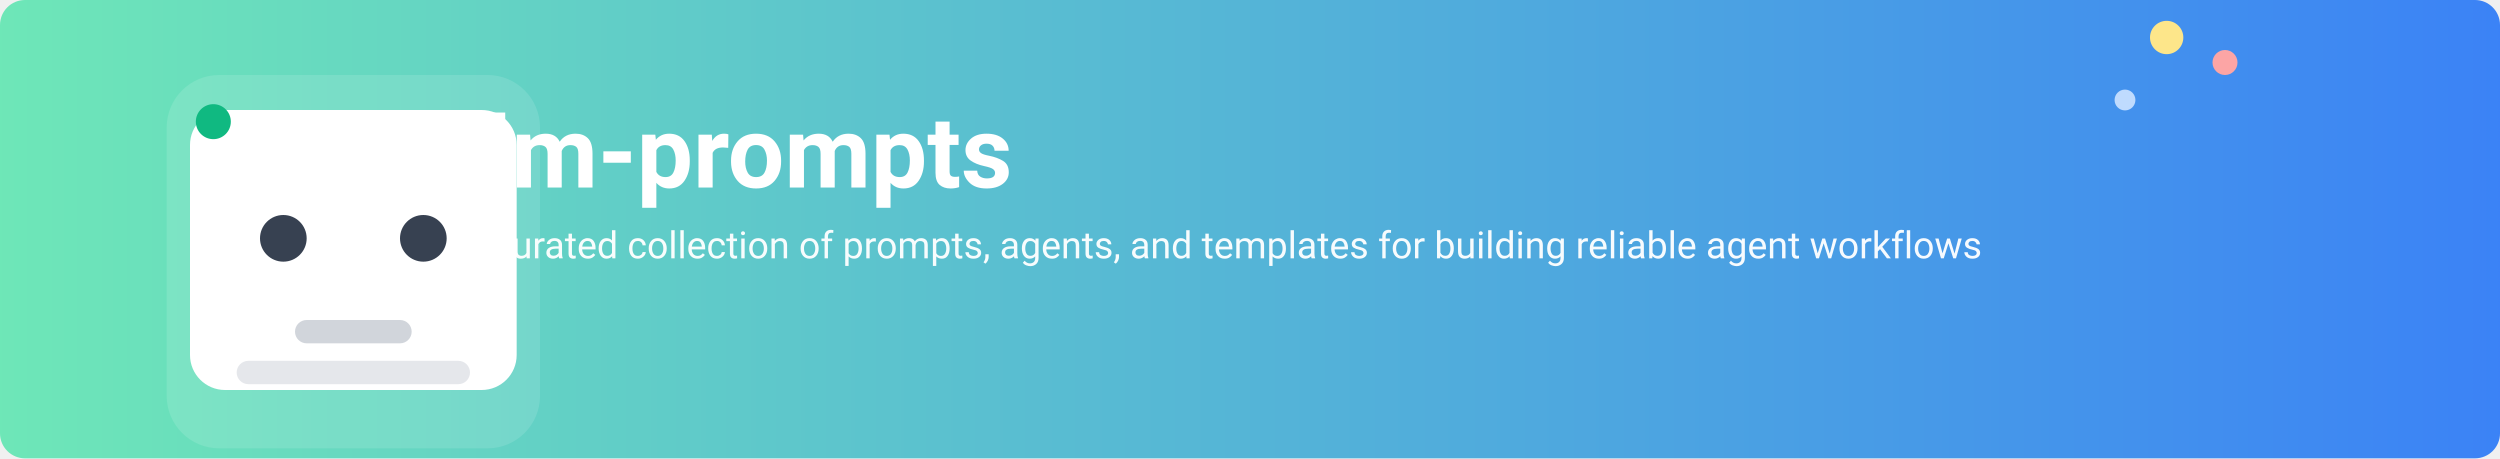
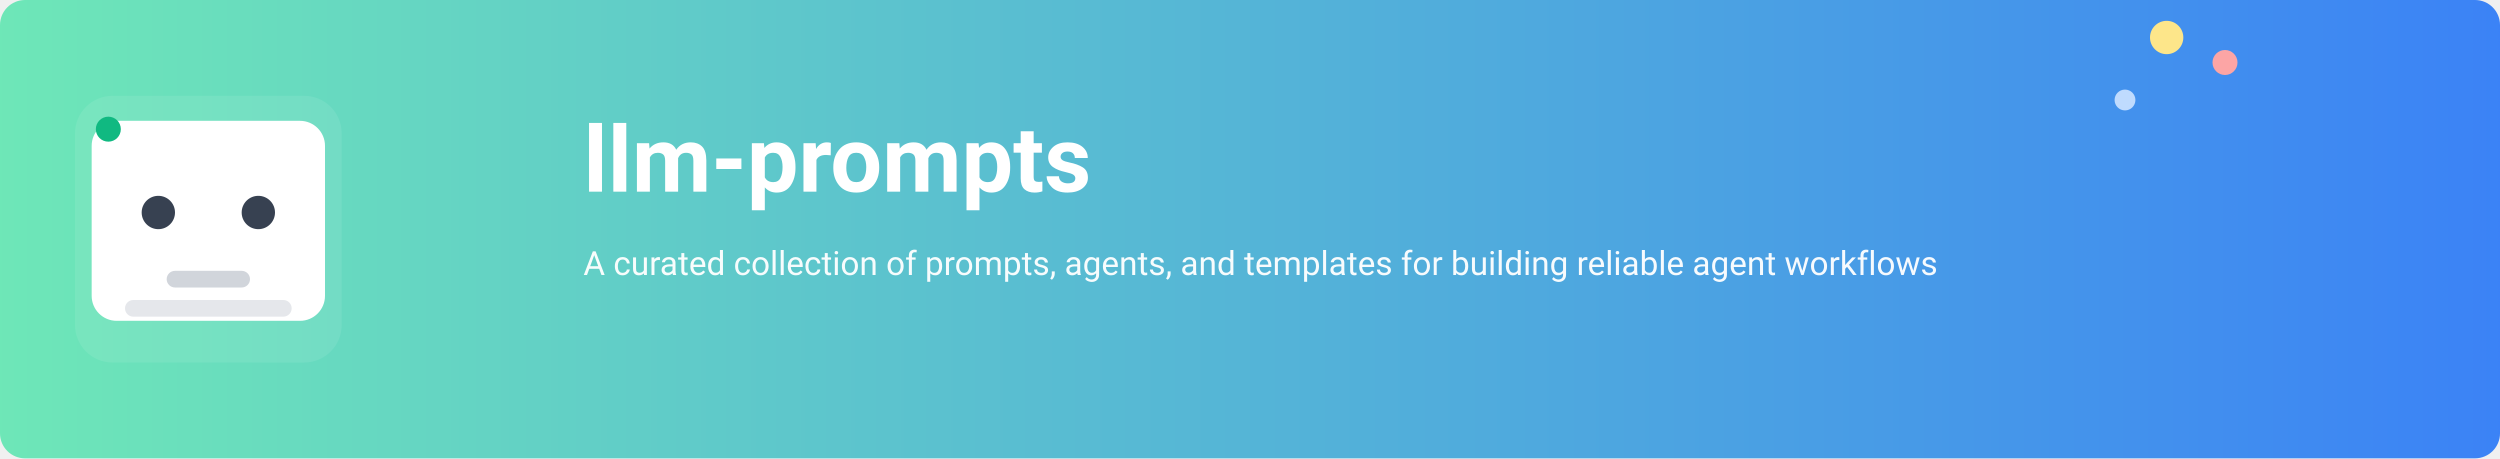
<svg xmlns="http://www.w3.org/2000/svg" width="1200" height="220" viewBox="0 0 1200 220" role="img" aria-label="llm-prompts banner">
  <defs>
    <linearGradient id="g" x1="0" x2="1">
      <stop offset="0%" stop-color="#6EE7B7" />
      <stop offset="100%" stop-color="#3B82F6" />
    </linearGradient>
    <style>
-       .title { font: 700 48px/1.1 'Segoe UI', Roboto, Helvetica, Arial, sans-serif; fill: white; }
-       .subtitle { font: 400 18px/1.2 'Segoe UI', Roboto, Helvetica, Arial, sans-serif; fill: rgba(255,255,255,0.95); }
+       .title { font: 700 44px/1.1 'Segoe UI', Roboto, Helvetica, Arial, sans-serif; fill: white; }
+       .subtitle { font: 400 16px/1.2 'Segoe UI', Roboto, Helvetica, Arial, sans-serif; fill: rgba(255,255,255,0.95); }
      .robot { fill: white; }
    </style>
  </defs>
  <rect width="1200" height="220" rx="12" fill="url(#g)" />
-   <g transform="translate(80,36) scale(1.4)">
-     <rect x="0" y="0" width="128" height="128" rx="18" fill="white" opacity="0.12" />
+   <g transform="translate(36,46) scale(1.0)">
+     <rect x="0" y="0" width="128" height="128" rx="18" fill="white" opacity="0.08" />
    <rect x="8" y="12" width="112" height="96" rx="12" fill="white" />
    <circle cx="40" cy="56" r="8" fill="#374151" />
    <circle cx="88" cy="56" r="8" fill="#374151" />
    <rect x="44" y="84" width="40" height="8" rx="4" fill="#D1D5DB" />
    <rect x="24" y="98" width="80" height="8" rx="4" fill="#E5E7EB" />
    <circle cx="16" cy="16" r="6" fill="#10B981" />
  </g>
-   <text x="220" y="90" class="title">llm-prompts</text>
-   <text x="220" y="124" class="subtitle">A curated collection of prompts, agents, and templates for building reliable agent workflows</text>
+   <text x="280" y="92" class="title">llm-prompts</text>
+   <text x="280" y="132" class="subtitle">A curated collection of prompts, agents, and templates for building reliable agent workflows</text>
  <g transform="translate(1040,18)">
    <circle cx="0" cy="0" r="8" fill="#FDE68A" />
    <circle cx="28" cy="12" r="6" fill="#FCA5A5" />
    <circle cx="-20" cy="30" r="5" fill="#BFDBFE" />
  </g>
</svg>
